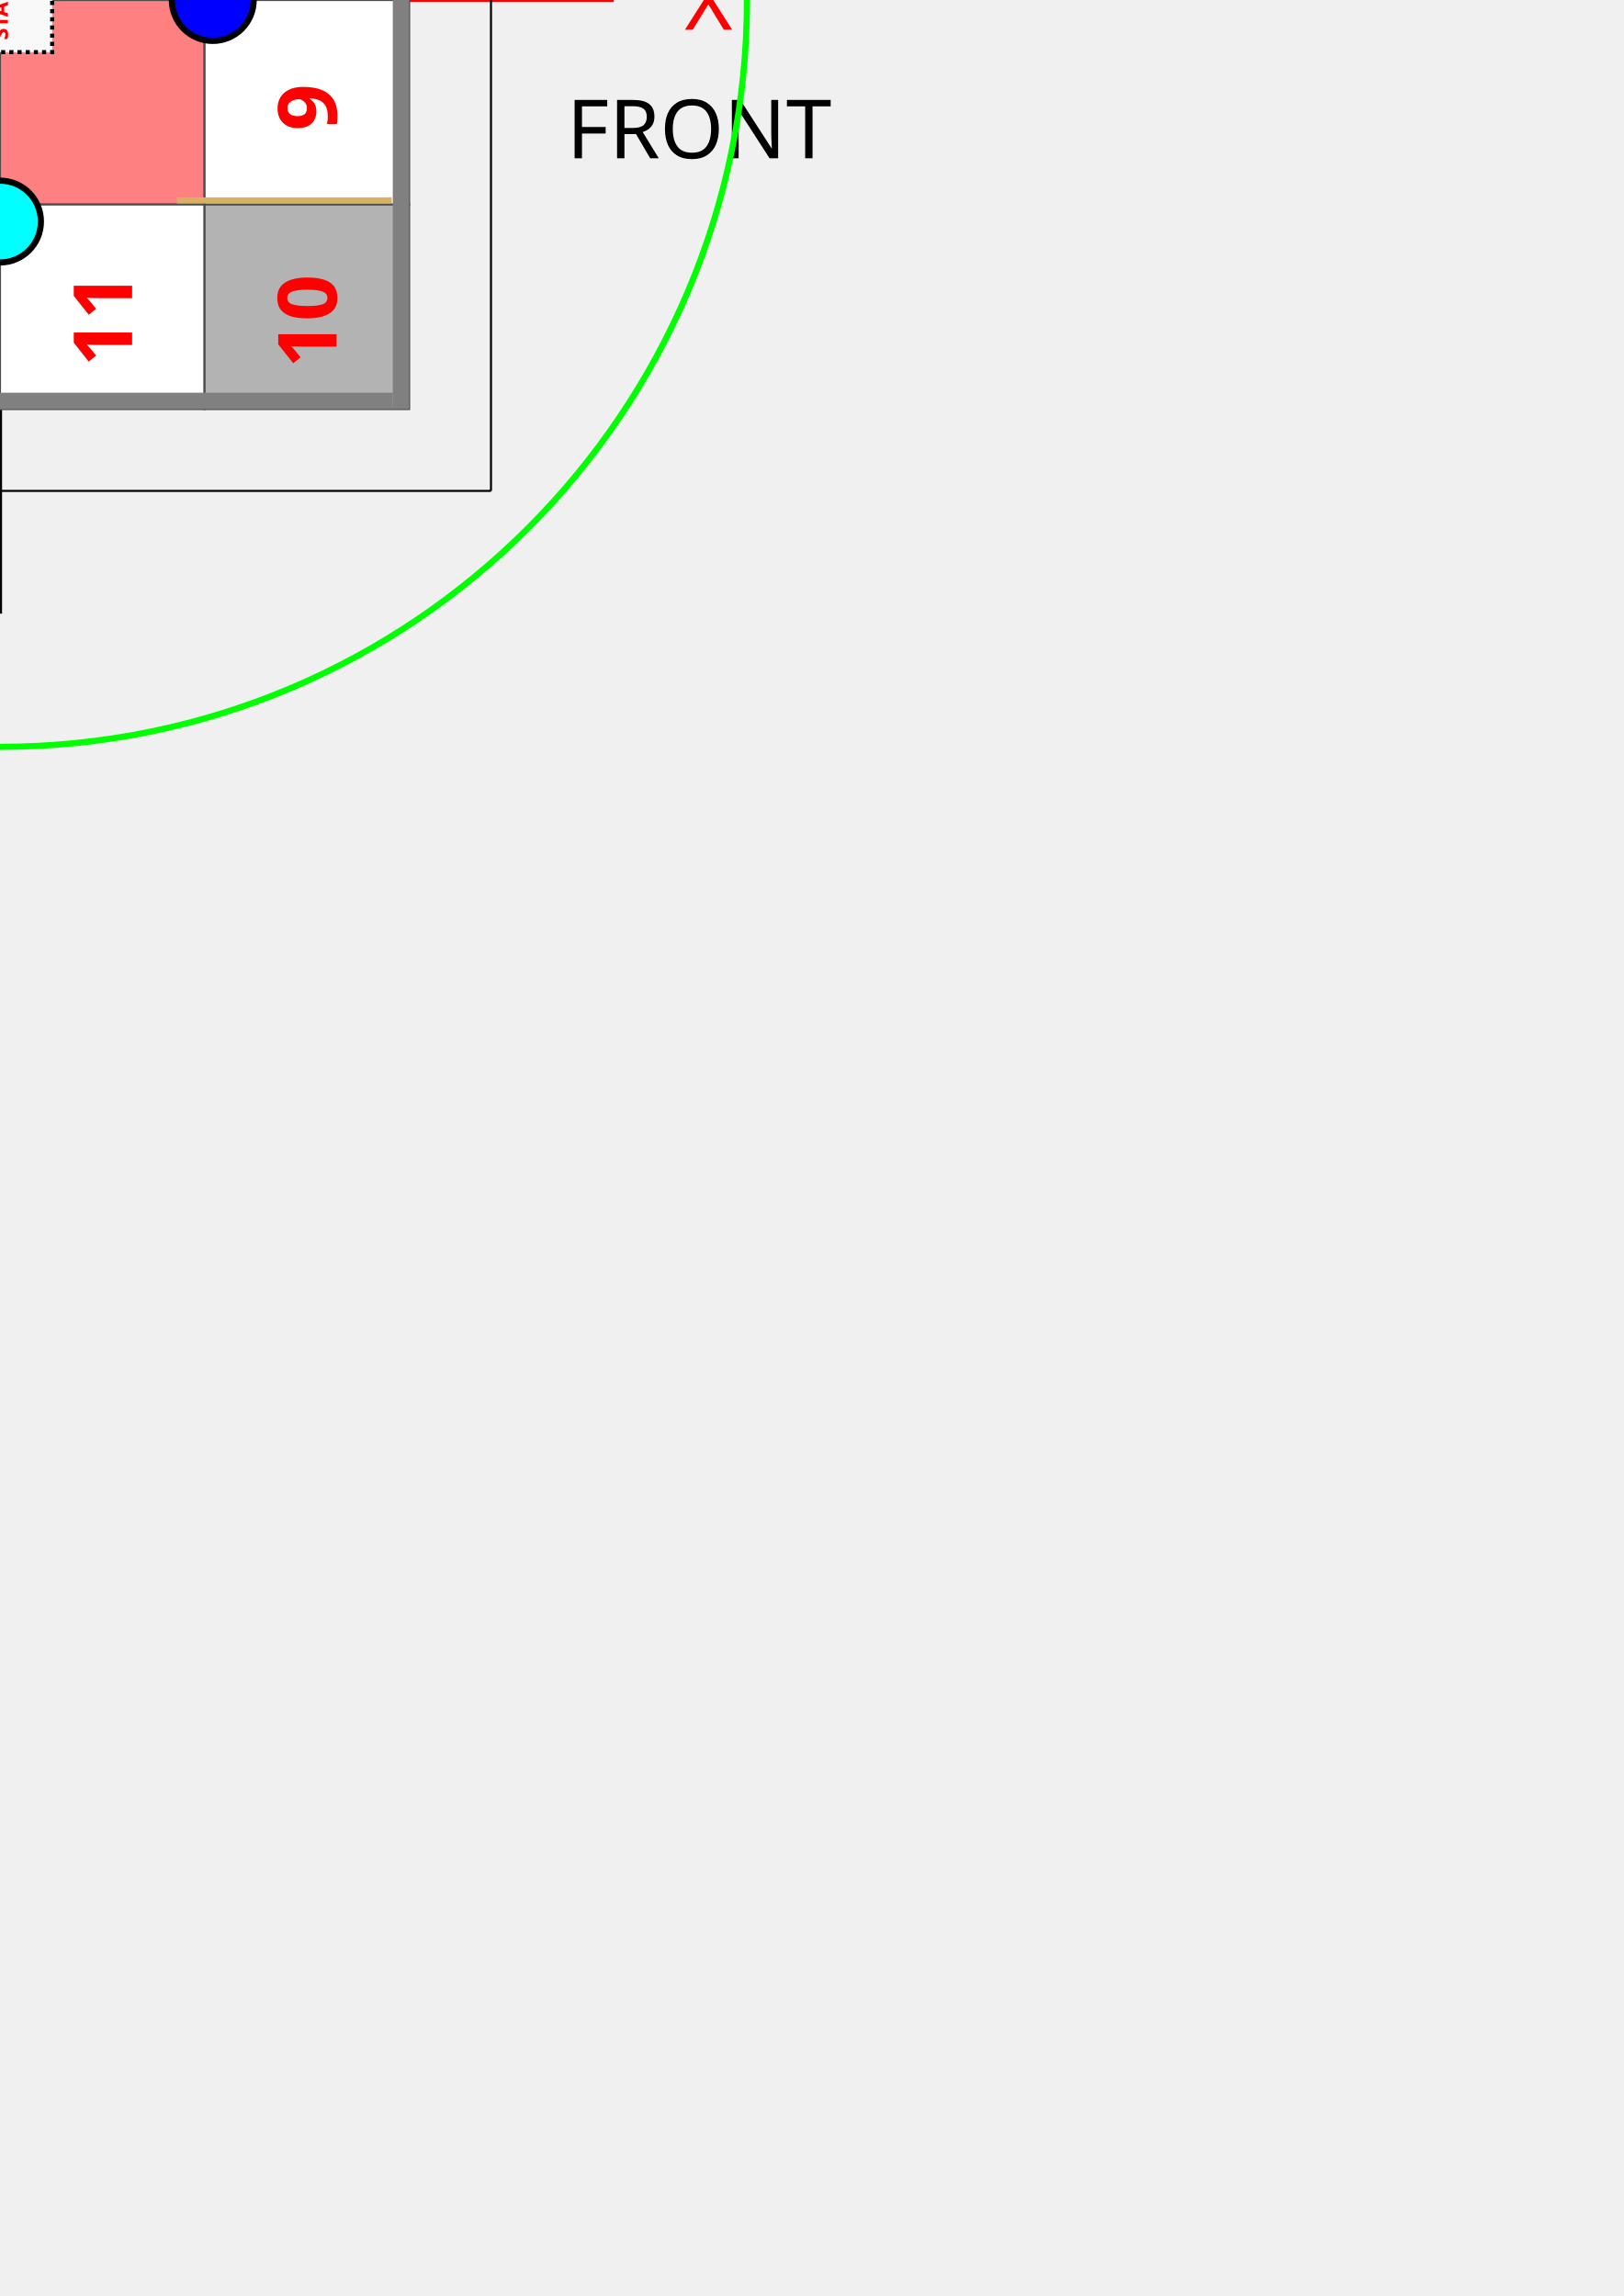
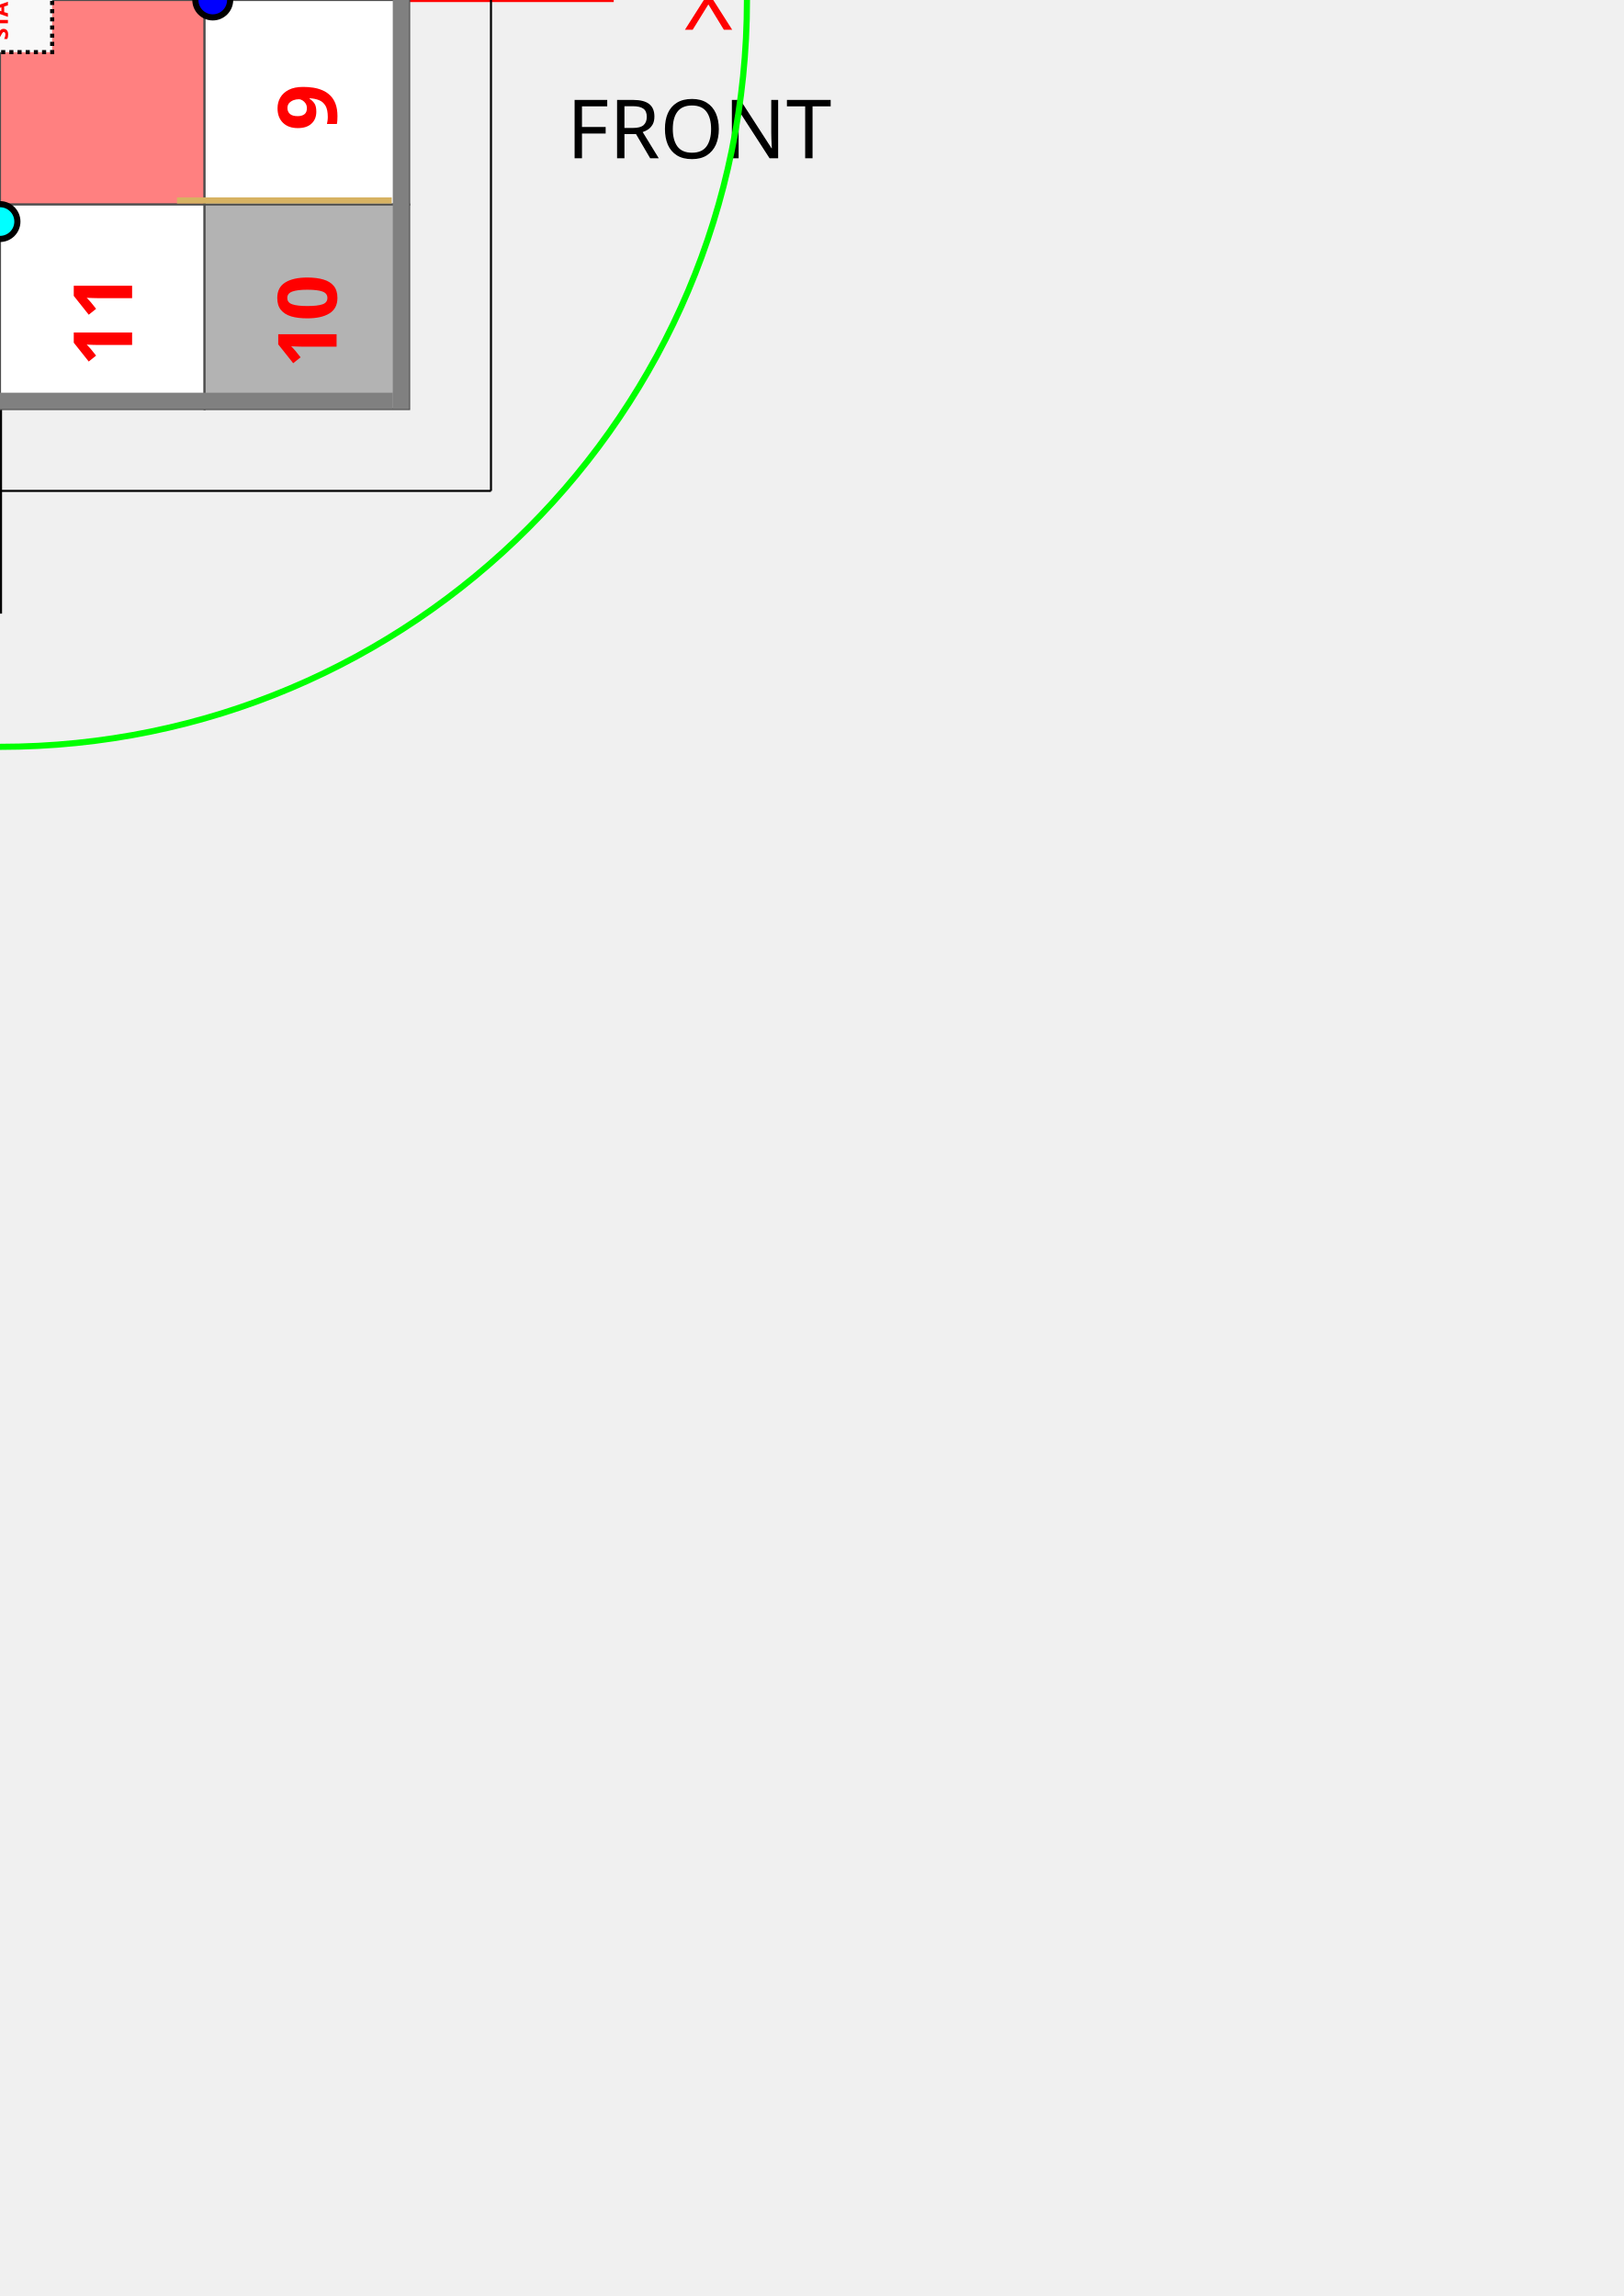
<svg xmlns="http://www.w3.org/2000/svg" width="210mm" height="297mm" viewBox="0 0 210 297" version="1.1" id="svg8">
  <defs id="defs2">
    <marker orient="auto" refY="0" refX="0" id="Arrow1Send" style="overflow:visible">
      <path id="path951" d="M 0,0 5,-5 -12.5,0 5,5 Z" style="fill:#0000ff;fill-opacity:1;fill-rule:evenodd;stroke:#0000ff;stroke-width:1pt;stroke-opacity:1" transform="matrix(-0.2,0,0,-0.2,-1.2,0)" />
    </marker>
    <marker orient="auto" refY="0" refX="0" id="Arrow1Mend" style="overflow:visible">
      <path id="path945" d="M 0,0 5,-5 -12.5,0 5,5 Z" style="fill:#000000;fill-opacity:1;fill-rule:evenodd;stroke:#000000;stroke-width:1pt;stroke-opacity:1" transform="matrix(-0.4,0,0,-0.4,-4,0)" />
    </marker>
    <marker orient="auto" refY="0" refX="0" id="Arrow1Send-7" style="overflow:visible">
      <path id="path951-8" d="M 0,0 5,-5 -12.5,0 5,5 Z" style="fill:#000000;fill-opacity:1;fill-rule:evenodd;stroke:#000000;stroke-width:1pt;stroke-opacity:1" transform="matrix(-0.2,0,0,-0.2,-1.2,0)" />
    </marker>
    <marker orient="auto" refY="0" refX="0" id="Arrow1Send-2" style="overflow:visible">
      <path id="path951-86" d="M 0,0 5,-5 -12.5,0 5,5 Z" style="fill:#0000ff;fill-opacity:1;fill-rule:evenodd;stroke:#0000ff;stroke-width:1pt;stroke-opacity:1" transform="matrix(-0.2,0,0,-0.2,-1.2,0)" />
    </marker>
    <marker orient="auto" refY="0" refX="0" id="Arrow1Send-2-3" style="overflow:visible">
      <path id="path951-86-8" d="M 0,0 5,-5 -12.5,0 5,5 Z" style="fill:#0000ff;fill-opacity:1;fill-rule:evenodd;stroke:#0000ff;stroke-width:1pt;stroke-opacity:1" transform="matrix(-0.2,0,0,-0.2,-1.2,0)" />
    </marker>
    <marker orient="auto" refY="0" refX="0" id="Arrow1Send-6" style="overflow:visible">
      <path id="path951-1" d="M 0,0 5,-5 -12.5,0 5,5 Z" style="fill:#0000ff;fill-opacity:1;fill-rule:evenodd;stroke:#0000ff;stroke-width:1pt;stroke-opacity:1" transform="matrix(-0.2,0,0,-0.2,-1.2,0)" />
    </marker>
    <marker orient="auto" refY="0" refX="0" id="Arrow1Send-1" style="overflow:visible">
      <path id="path951-7" d="M 0,0 5,-5 -12.5,0 5,5 Z" style="fill:#0000ff;fill-opacity:1;fill-rule:evenodd;stroke:#0000ff;stroke-width:1pt;stroke-opacity:1" transform="matrix(-0.2,0,0,-0.2,-1.2,0)" />
    </marker>
    <clipPath clipPathUnits="userSpaceOnUse" id="clipPath1798">
      <rect style="fill:none;fill-opacity:1;stroke:#0000ff;stroke-width:0.265;stroke-miterlimit:4;stroke-dasharray:none;stroke-dashoffset:0;stroke-opacity:1" id="rect1800" width="105.833" height="81.227" x="292.911" y="246.135" />
    </clipPath>
    <marker orient="auto" refY="0" refX="0" id="Arrow1Send-66" style="overflow:visible">
      <path id="path951-6" d="M 0,0 5,-5 -12.5,0 5,5 Z" style="fill:#000000;fill-opacity:1;fill-rule:evenodd;stroke:#000000;stroke-width:1pt;stroke-opacity:1" transform="matrix(-0.2,0,0,-0.2,-1.2,0)" />
    </marker>
    <marker orient="auto" refY="0" refX="0" id="Arrow1Send-6-8" style="overflow:visible">
      <path id="path951-1-5" d="M 0,0 5,-5 -12.5,0 5,5 Z" style="fill:#000000;fill-opacity:1;fill-rule:evenodd;stroke:#000000;stroke-width:1pt;stroke-opacity:1" transform="matrix(-0.2,0,0,-0.2,-1.2,0)" />
    </marker>
    <marker orient="auto" refY="0" refX="0" id="Arrow1Send-1-7" style="overflow:visible">
      <path id="path951-7-2" d="M 0,0 5,-5 -12.5,0 5,5 Z" style="fill:#000000;fill-opacity:1;fill-rule:evenodd;stroke:#000000;stroke-width:1pt;stroke-opacity:1" transform="matrix(-0.2,0,0,-0.2,-1.2,0)" />
    </marker>
  </defs>
  <g id="layer1" transform="translate(0,297)">
    <g id="g849">
      <text xml:space="preserve" style="font-style:normal;font-weight:normal;font-size:10.583px;line-height:1.25;font-family:sans-serif;fill:#ff0000;fill-opacity:1;stroke:none;stroke-width:0.265" x="88.541" y="-293.153" id="text3053">
        <tspan id="tspan3051" x="88.541" y="-293.153" style="fill:#ff0000;stroke-width:0.265">X</tspan>
      </text>
      <text xml:space="preserve" style="font-style:normal;font-weight:normal;font-size:10.583px;line-height:1.25;font-family:sans-serif;fill:#00ff00;fill-opacity:1;stroke:none;stroke-width:0.265" x="-3.256" y="-380.189" id="text3053-4">
        <tspan id="tspan3051-8" x="-3.256" y="-380.189" style="fill:#00ff00;stroke-width:0.265">Y</tspan>
      </text>
      <text xml:space="preserve" style="font-style:normal;font-weight:normal;font-size:10.583px;line-height:1.25;font-family:sans-serif;fill:#000000;fill-opacity:1;stroke:none;stroke-width:0.265" x="15.254" y="-373.493" id="text1795">
        <tspan id="tspan1793" x="15.254" y="-373.493" style="stroke-width:0.265">RIGHT</tspan>
      </text>
      <text xml:space="preserve" style="font-style:normal;font-weight:normal;font-size:10.583px;line-height:1.25;font-family:sans-serif;fill:#000000;fill-opacity:1;stroke:none;stroke-width:0.265" x="-40.684" y="-218.735" id="text1799">
        <tspan id="tspan1797" x="-40.684" y="-218.735" style="stroke-width:0.265">LEFT</tspan>
      </text>
      <text xml:space="preserve" style="font-style:normal;font-weight:normal;font-size:10.583px;line-height:1.25;font-family:sans-serif;fill:#000000;fill-opacity:1;stroke:none;stroke-width:0.265" x="73.287" y="-276.525" id="text1803">
        <tspan id="tspan1801" x="73.287" y="-276.525" style="stroke-width:0.265">FRONT</tspan>
      </text>
      <text xml:space="preserve" style="font-style:normal;font-weight:normal;font-size:10.583px;line-height:1.25;font-family:sans-serif;fill:#000000;fill-opacity:1;stroke:none;stroke-width:0.265" x="-99.444" y="-307.819" id="text1807">
        <tspan id="tspan1805" x="-99.444" y="-307.819" style="stroke-width:0.265">BACK</tspan>
      </text>
      <g id="g1100" transform="translate(-98.83055,-89.55675)">
        <path style="fill:none;stroke:#ff0000;stroke-width:0.529;stroke-linecap:butt;stroke-linejoin:miter;stroke-miterlimit:4;stroke-dasharray:none;stroke-opacity:1" d="M 98.831,-207.443 H 178.206" id="path2557" />
        <path style="fill:none;stroke:#00ff00;stroke-width:0.529;stroke-linecap:butt;stroke-linejoin:miter;stroke-miterlimit:4;stroke-dasharray:none;stroke-opacity:1" d="m 98.831,-207.443 v -79.375" id="path2557-5" />
        <path style="fill:none;stroke:#000000;stroke-width:0.529;stroke-linecap:butt;stroke-linejoin:miter;stroke-miterlimit:4;stroke-dasharray:none;stroke-opacity:1" d="M 19.456,-207.443 H 98.831" id="path2557-7" />
        <path style="fill:none;stroke:#000000;stroke-width:0.529;stroke-linecap:butt;stroke-linejoin:miter;stroke-miterlimit:4;stroke-dasharray:none;stroke-opacity:1" d="m 98.831,-128.068 v -79.375" id="path2557-5-6" />
      </g>
      <g id="g3063" transform="translate(92.70885,-116.914)" style="stroke:#000000">
        <circle style="fill:none;stroke:#000000;stroke-width:0.265" id="path3667-5" cx="-36.564" cy="-300.64" r="5.821" />
        <circle style="fill:none;stroke:#000000;stroke-width:0.265" id="path3667" cx="-36.564" cy="-300.64" r="3.797" />
      </g>
      <path style="fill:none;stroke:#000000;stroke-width:0.265px;stroke-linecap:butt;stroke-linejoin:miter;stroke-opacity:1" d="m 63.5,-360.5 2e-5,42.333 10e-6,42.333 3e-5,42.333" id="path2332-9-9" />
      <path style="fill:none;stroke:#000000;stroke-width:0.265px;stroke-linecap:butt;stroke-linejoin:miter;stroke-opacity:1" d="m -63.5,-233.5 42.333,-2e-5 42.333,-1e-5 42.333,-3e-5" id="path2332-6" />
      <circle style="fill:none;stroke:#00ff00;stroke-width:0.794" id="path1905" cx="-1.0517578e-05" cy="-297" r="96.606" />
-       <g id="g18">
-         <path style="fill:#b3b3b3;fill-opacity:1;stroke:#4d4d4d;stroke-width:0.265px;stroke-linecap:butt;stroke-linejoin:miter;stroke-opacity:1" d="m 21.167,-318.167 -1.2e-5,42.333 -42.333,2e-5 1.3e-5,-42.333 z" id="path2332-8-62" />
-         <rect style="fill:#000000;fill-opacity:0.196;stroke:#000000;stroke-width:0.605;stroke-miterlimit:4;stroke-dasharray:1.21, 0.605;stroke-dashoffset:0;stroke-opacity:1" id="rect1243" width="13.494" height="13.494" x="290.253" y="-6.747" transform="rotate(-90)" />
-         <rect style="fill:#b3b3b3;fill-opacity:1;fill-rule:evenodd;stroke:#4d4d4d;stroke-width:0.265;stroke-linecap:round;stroke-dasharray:none;stroke-opacity:1" id="rect1" width="26.458" height="26.458" x="-52.917" y="-349.917" />
-         <rect style="fill:#ffffff;fill-opacity:1;fill-rule:evenodd;stroke:#4d4d4d;stroke-width:0.265;stroke-linecap:round;stroke-dasharray:none;stroke-opacity:1" id="rect1-8" width="26.458" height="26.458" x="-26.458" y="-349.917" />
-         <rect style="fill:#b3b3b3;fill-opacity:1;fill-rule:evenodd;stroke:#4d4d4d;stroke-width:0.265;stroke-linecap:round;stroke-dasharray:none;stroke-opacity:1" id="rect1-8-4" width="26.458" height="26.458" x="-4.5117185e-06" y="-349.917" />
-         <rect style="fill:#ffffff;fill-opacity:1;fill-rule:evenodd;stroke:#4d4d4d;stroke-width:0.265;stroke-linecap:round;stroke-dasharray:none;stroke-opacity:1" id="rect1-8-4-9" width="26.458" height="26.458" x="26.458" y="-349.917" />
-         <rect style="fill:#ffffff;fill-opacity:1;fill-rule:evenodd;stroke:#4d4d4d;stroke-width:0.265;stroke-linecap:round;stroke-dasharray:none;stroke-opacity:1" id="rect2" width="26.458" height="26.458" x="-52.917" y="-323.458" />
-         <rect style="fill:#ff8080;fill-opacity:1;fill-rule:evenodd;stroke:#4d4d4d;stroke-width:0.265;stroke-linecap:round;stroke-dasharray:none;stroke-opacity:1" id="rect3" width="26.458" height="26.458" x="-26.458" y="-323.458" />
-         <rect style="fill:#ff8080;fill-opacity:1;fill-rule:evenodd;stroke:#4d4d4d;stroke-width:0.265;stroke-linecap:round;stroke-dasharray:none;stroke-opacity:1" id="rect4" width="26.458" height="26.458" x="-4.5117185e-06" y="-323.458" />
-         <rect style="fill:#b3b3b3;fill-opacity:1;fill-rule:evenodd;stroke:#4d4d4d;stroke-width:0.265;stroke-linecap:round;stroke-dasharray:none;stroke-opacity:1" id="rect5" width="26.458" height="26.458" x="26.458" y="-323.458" />
-         <rect style="fill:#b3b3b3;fill-opacity:1;fill-rule:evenodd;stroke:#4d4d4d;stroke-width:0.265;stroke-linecap:round;stroke-dasharray:none;stroke-opacity:1" id="rect6" width="26.458" height="26.458" x="-52.917" y="-297" />
-         <rect style="fill:#ff8080;fill-opacity:1;fill-rule:evenodd;stroke:#4d4d4d;stroke-width:0.265;stroke-linecap:round;stroke-dasharray:none;stroke-opacity:1" id="rect7" width="26.458" height="26.458" x="-26.458" y="-297" />
-         <rect style="fill:#ff8080;fill-opacity:1;fill-rule:evenodd;stroke:#4d4d4d;stroke-width:0.265;stroke-linecap:round;stroke-dasharray:none;stroke-opacity:1" id="rect8" width="26.458" height="26.458" x="-4.5117185e-06" y="-297" />
-         <rect style="fill:#ffffff;fill-opacity:1;fill-rule:evenodd;stroke:#4d4d4d;stroke-width:0.265;stroke-linecap:round;stroke-dasharray:none;stroke-opacity:1" id="rect9" width="26.458" height="26.458" x="26.458" y="-297" />
-         <rect style="fill:#ffffff;fill-opacity:1;fill-rule:evenodd;stroke:#4d4d4d;stroke-width:0.265;stroke-linecap:round;stroke-dasharray:none;stroke-opacity:1" id="rect10" width="26.458" height="26.458" x="-52.917" y="-270.542" />
-         <rect style="fill:#b3b3b3;fill-opacity:1;fill-rule:evenodd;stroke:#4d4d4d;stroke-width:0.265;stroke-linecap:round;stroke-dasharray:none;stroke-opacity:1" id="rect11" width="26.458" height="26.458" x="-26.458" y="-270.542" />
-         <rect style="fill:#ffffff;fill-opacity:1;fill-rule:evenodd;stroke:#4d4d4d;stroke-width:0.265;stroke-linecap:round;stroke-dasharray:none;stroke-opacity:1" id="rect12" width="26.458" height="26.458" x="-4.5117185e-06" y="-270.542" />
-         <rect style="fill:#b3b3b3;fill-opacity:1;fill-rule:evenodd;stroke:#4d4d4d;stroke-width:0.265;stroke-linecap:round;stroke-dasharray:none;stroke-opacity:1" id="rect13" width="26.458" height="26.458" x="26.458" y="-270.542" />
-         <rect style="fill:#f9f9f9;fill-opacity:1;stroke:#000000;stroke-width:0.529;stroke-miterlimit:4;stroke-dasharray:0.529, 0.529;stroke-dashoffset:0;stroke-opacity:1" id="rect1243-9" width="13.494" height="13.494" x="290.253" y="-6.747" transform="rotate(-90)" />
-         <text xml:space="preserve" style="font-style:normal;font-weight:normal;font-size:10.583px;line-height:1.25;font-family:sans-serif;fill:#000000;fill-opacity:1;stroke:none;stroke-width:0.265" x="253.37" y="-35.83" id="text2597" transform="rotate(-90)">
-           <tspan id="tspan2595" x="253.37" y="-35.83" style="font-weight:bold;fill:#ff0000;stroke-width:0.265">1</tspan>
-         </text>
-         <text xml:space="preserve" style="font-style:normal;font-weight:normal;font-size:10.583px;line-height:1.25;font-family:sans-serif;fill:#000000;fill-opacity:1;stroke:none;stroke-width:0.265" x="279.794" y="-35.765" id="text2597-9" transform="rotate(-90)">
-           <tspan id="tspan2595-5" x="279.794" y="-35.765" style="font-weight:bold;fill:#ff0000;stroke-width:0.265">2</tspan>
-         </text>
-         <text xml:space="preserve" style="font-style:normal;font-weight:normal;font-size:10.583px;line-height:1.25;font-family:sans-serif;fill:#000000;fill-opacity:1;stroke:none;stroke-width:0.265" x="306.47" y="-35.84" id="text2597-9-8" transform="rotate(-90)">
-           <tspan id="tspan2595-5-3" x="306.47" y="-35.84" style="font-weight:bold;fill:#ff0000;stroke-width:0.265">3</tspan>
-         </text>
-         <text xml:space="preserve" style="font-style:normal;font-weight:normal;font-size:10.583px;line-height:1.25;font-family:sans-serif;fill:#000000;fill-opacity:1;stroke:none;stroke-width:0.265" x="332.918" y="-35.851" id="text2597-9-8-8" transform="rotate(-90)">
-           <tspan id="tspan2595-5-3-3" x="332.918" y="-35.851" style="font-weight:bold;fill:#ff0000;stroke-width:0.265">4</tspan>
-         </text>
-         <text xml:space="preserve" style="font-style:normal;font-weight:normal;font-size:10.583px;line-height:1.25;font-family:sans-serif;fill:#000000;fill-opacity:1;stroke:none;stroke-width:0.265" x="332.848" y="17.069" id="text2597-9-8-8-2-9" transform="rotate(-90)">
-           <tspan id="tspan2595-5-3-3-8-7" x="332.848" y="17.069" style="font-weight:bold;fill:#ff0000;stroke-width:0.265">6</tspan>
-         </text>
-         <text xml:space="preserve" style="font-style:normal;font-weight:normal;font-size:10.583px;line-height:1.25;font-family:sans-serif;fill:#000000;fill-opacity:1;stroke:none;stroke-width:0.265" x="332.866" y="43.535" id="text2597-9-8-8-2-9-5" transform="rotate(-90)">
-           <tspan id="tspan2595-5-3-3-8-7-1" x="332.866" y="43.535" style="font-weight:bold;fill:#ff0000;stroke-width:0.265">7</tspan>
-         </text>
-         <text xml:space="preserve" style="font-style:normal;font-weight:normal;font-size:10.583px;line-height:1.25;font-family:sans-serif;fill:#000000;fill-opacity:1;stroke:none;stroke-width:0.265" x="306.467" y="43.535" id="text2597-9-8-8-2-9-5-7" transform="rotate(-90)">
-           <tspan id="tspan2595-5-3-3-8-7-1-8" x="306.467" y="43.535" style="font-weight:bold;fill:#ff0000;stroke-width:0.265">8</tspan>
-         </text>
-         <text xml:space="preserve" style="font-style:normal;font-weight:normal;font-size:10.583px;line-height:1.25;font-family:sans-serif;fill:#000000;fill-opacity:1;stroke:none;stroke-width:0.265" x="280.086" y="43.537" id="text2597-9-8-8-2-9-5-7-5" transform="rotate(-90)">
-           <tspan id="tspan2595-5-3-3-8-7-1-8-5" x="280.086" y="43.537" style="font-weight:bold;fill:#ff0000;stroke-width:0.265">9</tspan>
-         </text>
-         <text xml:space="preserve" style="font-style:normal;font-weight:normal;font-size:10.583px;line-height:1.25;font-family:sans-serif;fill:#000000;fill-opacity:1;stroke:none;stroke-width:0.265" x="249.391" y="43.532" id="text2597-9-8-8-2-9-5-7-5-1" transform="rotate(-90)">
-           <tspan id="tspan2595-5-3-3-8-7-1-8-5-4" x="249.391" y="43.532" style="font-weight:bold;fill:#ff0000;stroke-width:0.265">10</tspan>
-         </text>
-         <text xml:space="preserve" style="font-style:normal;font-weight:normal;font-size:10.583px;line-height:1.25;font-family:sans-serif;fill:#000000;fill-opacity:1;stroke:none;stroke-width:0.265" x="332.848" y="-9.462" id="text2597-9-8-8-2" transform="rotate(-90)">
-           <tspan id="tspan2595-5-3-3-8" x="332.848" y="-9.462" style="font-weight:bold;fill:#ff0000;stroke-width:0.265">5</tspan>
-         </text>
-         <text xml:space="preserve" style="font-style:normal;font-weight:normal;font-size:10.583px;line-height:1.25;font-family:sans-serif;fill:#000000;fill-opacity:1;stroke:none;stroke-width:0.265" x="249.608" y="17.087" id="text13" transform="rotate(-90)">
-           <tspan id="tspan13" x="249.608" y="17.087" style="font-weight:bold;fill:#ff0000;stroke-width:0.265">11</tspan>
-         </text>
-         <text xml:space="preserve" style="font-style:normal;font-weight:normal;font-size:10.583px;line-height:1.25;font-family:sans-serif;fill:#000000;fill-opacity:1;stroke:none;stroke-width:0.265" x="249.365" y="-9.307" id="text14" transform="rotate(-90)">
-           <tspan id="tspan14" x="249.365" y="-9.307" style="font-weight:bold;fill:#ff0000;stroke-width:0.265">12</tspan>
-         </text>
-         <text xml:space="preserve" style="font-style:normal;font-weight:normal;font-size:2.822px;line-height:1.25;font-family:sans-serif;fill:#000000;fill-opacity:1;stroke:none;stroke-width:0.265" x="291.828" y="1.026" id="text15" transform="rotate(-90)">
-           <tspan id="tspan15" x="291.828" y="1.026" style="font-weight:bold;font-size:2.822px;fill:#ff0000;stroke-width:0.265">START</tspan>
-         </text>
-         <g id="g16">
-           <rect y="-349.917" x="50.8" height="105.833" width="2.117" id="rect971-4-6-6-6-5-3-5" style="fill:#808080;fill-opacity:1;stroke:none;stroke-width:2.892;stroke-miterlimit:4;stroke-dasharray:none;stroke-dashoffset:0;stroke-opacity:1" />
-           <rect transform="rotate(-90)" y="-50.8" x="244.083" height="101.6" width="2.117" id="rect971-4-6-6-6-5-3" style="fill:#808080;fill-opacity:1;stroke:none;stroke-width:2.892;stroke-miterlimit:4;stroke-dasharray:none;stroke-dashoffset:0;stroke-opacity:1" />
-           <rect transform="rotate(-90)" y="-50.8" x="347.8" height="101.6" width="2.117" id="rect971-4-6-6-6" style="fill:#808080;fill-opacity:1;stroke:none;stroke-width:2.892;stroke-miterlimit:4;stroke-dasharray:none;stroke-dashoffset:0;stroke-opacity:1" />
-           <rect transform="scale(-1)" y="244.083" x="50.8" height="105.833" width="2.117" id="rect971-4-6-6-6-5" style="fill:#808080;fill-opacity:1;stroke:none;stroke-width:2.892;stroke-miterlimit:4;stroke-dasharray:none;stroke-dashoffset:0;stroke-opacity:1" />
-         </g>
-         <circle style="fill:#0000ff;fill-opacity:1;stroke:#000000;stroke-width:0.794;stroke-miterlimit:4;stroke-dasharray:none;stroke-dashoffset:0;stroke-opacity:1" id="path2815-3-3-7-6" cx="-27.517" cy="297" r="5.292" transform="scale(-1)" />
-         <circle style="fill:#ffff00;fill-opacity:1;stroke:#000000;stroke-width:0.794;stroke-miterlimit:4;stroke-dasharray:none;stroke-dashoffset:0;stroke-opacity:1" id="path2815-3-3-7" cx="-27.517" cy="-297" r="5.292" />
-         <rect transform="scale(-1,1)" y="-271.468" x="-50.668" height="0.794" width="27.781" id="rect832-6-1-0-0-4-8-8-9-4-4-3-8-9-6" style="fill:#d7b262;fill-opacity:1;stroke:none;stroke-width:0.01;stroke-miterlimit:4;stroke-dasharray:none;stroke-dashoffset:0;stroke-opacity:1" />
-         <circle style="fill:#00ffff;fill-opacity:1;stroke:#000000;stroke-width:0.794;stroke-miterlimit:4;stroke-dasharray:none;stroke-dashoffset:0;stroke-opacity:1" id="path2815-3-3-7-65" cx="268.34" cy="2.8498438e-05" r="5.292" transform="rotate(-90)" />
-         <circle style="fill:#ff00ff;fill-opacity:1;stroke:#000000;stroke-width:0.794;stroke-miterlimit:4;stroke-dasharray:none;stroke-dashoffset:0;stroke-opacity:1" id="path2815-3-3-7-65-7" cx="325.66" cy="2.8498438e-05" r="5.292" transform="rotate(-90)" />
-         <rect transform="matrix(0,1,1,0,0,0)" y="25.532" x="-347.668" height="0.794" width="27.781" id="rect16" style="fill:#d7b262;fill-opacity:1;stroke:none;stroke-width:0.01;stroke-miterlimit:4;stroke-dasharray:none;stroke-dashoffset:0;stroke-opacity:1" />
-         <rect transform="scale(1,-1)" y="322.532" x="-50.668" height="0.794" width="27.781" id="rect17" style="fill:#d7b262;fill-opacity:1;stroke:none;stroke-width:0.01;stroke-miterlimit:4;stroke-dasharray:none;stroke-dashoffset:0;stroke-opacity:1" />
-         <rect transform="matrix(0,-1,-1,0,0,0)" y="25.532" x="246.332" height="0.794" width="27.781" id="rect18" style="fill:#d7b262;fill-opacity:1;stroke:none;stroke-width:0.01;stroke-miterlimit:4;stroke-dasharray:none;stroke-dashoffset:0;stroke-opacity:1" />
+       <path style="fill:#b3b3b3;fill-opacity:1;stroke:#4d4d4d;stroke-width:0.265px;stroke-linecap:butt;stroke-linejoin:miter;stroke-opacity:1" d="m 21.167,-318.167 -1.2e-5,42.333 -42.333,2e-5 1.3e-5,-42.333 z" id="path2332-8-62" />
+       <rect style="fill:#000000;fill-opacity:0.196;stroke:#000000;stroke-width:0.605;stroke-miterlimit:4;stroke-dasharray:1.21, 0.605;stroke-dashoffset:0;stroke-opacity:1" id="rect1243" width="13.494" height="13.494" x="290.253" y="-6.747" transform="rotate(-90)" />
+       <rect style="fill:#b3b3b3;fill-opacity:1;fill-rule:evenodd;stroke:#4d4d4d;stroke-width:0.265;stroke-linecap:round;stroke-dasharray:none;stroke-opacity:1" id="rect1" width="26.458" height="26.458" x="-52.917" y="-349.917" />
+       <rect style="fill:#ffffff;fill-opacity:1;fill-rule:evenodd;stroke:#4d4d4d;stroke-width:0.265;stroke-linecap:round;stroke-dasharray:none;stroke-opacity:1" id="rect1-8" width="26.458" height="26.458" x="-26.458" y="-349.917" />
+       <rect style="fill:#b3b3b3;fill-opacity:1;fill-rule:evenodd;stroke:#4d4d4d;stroke-width:0.265;stroke-linecap:round;stroke-dasharray:none;stroke-opacity:1" id="rect1-8-4" width="26.458" height="26.458" x="-4.5117185e-06" y="-349.917" />
+       <rect style="fill:#ffffff;fill-opacity:1;fill-rule:evenodd;stroke:#4d4d4d;stroke-width:0.265;stroke-linecap:round;stroke-dasharray:none;stroke-opacity:1" id="rect1-8-4-9" width="26.458" height="26.458" x="26.458" y="-349.917" />
+       <rect style="fill:#ffffff;fill-opacity:1;fill-rule:evenodd;stroke:#4d4d4d;stroke-width:0.265;stroke-linecap:round;stroke-dasharray:none;stroke-opacity:1" id="rect2" width="26.458" height="26.458" x="-52.917" y="-323.458" />
+       <rect style="fill:#ff8080;fill-opacity:1;fill-rule:evenodd;stroke:#4d4d4d;stroke-width:0.265;stroke-linecap:round;stroke-dasharray:none;stroke-opacity:1" id="rect3" width="26.458" height="26.458" x="-26.458" y="-323.458" />
+       <rect style="fill:#ff8080;fill-opacity:1;fill-rule:evenodd;stroke:#4d4d4d;stroke-width:0.265;stroke-linecap:round;stroke-dasharray:none;stroke-opacity:1" id="rect4" width="26.458" height="26.458" x="-4.5117185e-06" y="-323.458" />
+       <rect style="fill:#b3b3b3;fill-opacity:1;fill-rule:evenodd;stroke:#4d4d4d;stroke-width:0.265;stroke-linecap:round;stroke-dasharray:none;stroke-opacity:1" id="rect5" width="26.458" height="26.458" x="26.458" y="-323.458" />
+       <rect style="fill:#b3b3b3;fill-opacity:1;fill-rule:evenodd;stroke:#4d4d4d;stroke-width:0.265;stroke-linecap:round;stroke-dasharray:none;stroke-opacity:1" id="rect6" width="26.458" height="26.458" x="-52.917" y="-297" />
+       <rect style="fill:#ff8080;fill-opacity:1;fill-rule:evenodd;stroke:#4d4d4d;stroke-width:0.265;stroke-linecap:round;stroke-dasharray:none;stroke-opacity:1" id="rect7" width="26.458" height="26.458" x="-26.458" y="-297" />
+       <rect style="fill:#ff8080;fill-opacity:1;fill-rule:evenodd;stroke:#4d4d4d;stroke-width:0.265;stroke-linecap:round;stroke-dasharray:none;stroke-opacity:1" id="rect8" width="26.458" height="26.458" x="-4.5117185e-06" y="-297" />
+       <rect style="fill:#ffffff;fill-opacity:1;fill-rule:evenodd;stroke:#4d4d4d;stroke-width:0.265;stroke-linecap:round;stroke-dasharray:none;stroke-opacity:1" id="rect9" width="26.458" height="26.458" x="26.458" y="-297" />
+       <rect style="fill:#ffffff;fill-opacity:1;fill-rule:evenodd;stroke:#4d4d4d;stroke-width:0.265;stroke-linecap:round;stroke-dasharray:none;stroke-opacity:1" id="rect10" width="26.458" height="26.458" x="-52.917" y="-270.542" />
+       <rect style="fill:#b3b3b3;fill-opacity:1;fill-rule:evenodd;stroke:#4d4d4d;stroke-width:0.265;stroke-linecap:round;stroke-dasharray:none;stroke-opacity:1" id="rect11" width="26.458" height="26.458" x="-26.458" y="-270.542" />
+       <rect style="fill:#ffffff;fill-opacity:1;fill-rule:evenodd;stroke:#4d4d4d;stroke-width:0.265;stroke-linecap:round;stroke-dasharray:none;stroke-opacity:1" id="rect12" width="26.458" height="26.458" x="-4.5117185e-06" y="-270.542" />
+       <rect style="fill:#b3b3b3;fill-opacity:1;fill-rule:evenodd;stroke:#4d4d4d;stroke-width:0.265;stroke-linecap:round;stroke-dasharray:none;stroke-opacity:1" id="rect13" width="26.458" height="26.458" x="26.458" y="-270.542" />
+       <rect style="fill:#f9f9f9;fill-opacity:1;stroke:#000000;stroke-width:0.529;stroke-miterlimit:4;stroke-dasharray:0.529, 0.529;stroke-dashoffset:0;stroke-opacity:1" id="rect1243-9" width="13.494" height="13.494" x="290.253" y="-6.747" transform="rotate(-90)" />
+       <text xml:space="preserve" style="font-style:normal;font-weight:normal;font-size:10.583px;line-height:1.25;font-family:sans-serif;fill:#000000;fill-opacity:1;stroke:none;stroke-width:0.265" x="253.37" y="-35.83" id="text2597" transform="rotate(-90)">
+         <tspan id="tspan2595" x="253.37" y="-35.83" style="font-weight:bold;fill:#ff0000;stroke-width:0.265">1</tspan>
+       </text>
+       <text xml:space="preserve" style="font-style:normal;font-weight:normal;font-size:10.583px;line-height:1.25;font-family:sans-serif;fill:#000000;fill-opacity:1;stroke:none;stroke-width:0.265" x="279.794" y="-35.765" id="text2597-9" transform="rotate(-90)">
+         <tspan id="tspan2595-5" x="279.794" y="-35.765" style="font-weight:bold;fill:#ff0000;stroke-width:0.265">2</tspan>
+       </text>
+       <text xml:space="preserve" style="font-style:normal;font-weight:normal;font-size:10.583px;line-height:1.25;font-family:sans-serif;fill:#000000;fill-opacity:1;stroke:none;stroke-width:0.265" x="306.47" y="-35.84" id="text2597-9-8" transform="rotate(-90)">
+         <tspan id="tspan2595-5-3" x="306.47" y="-35.84" style="font-weight:bold;fill:#ff0000;stroke-width:0.265">3</tspan>
+       </text>
+       <text xml:space="preserve" style="font-style:normal;font-weight:normal;font-size:10.583px;line-height:1.25;font-family:sans-serif;fill:#000000;fill-opacity:1;stroke:none;stroke-width:0.265" x="332.918" y="-35.851" id="text2597-9-8-8" transform="rotate(-90)">
+         <tspan id="tspan2595-5-3-3" x="332.918" y="-35.851" style="font-weight:bold;fill:#ff0000;stroke-width:0.265">4</tspan>
+       </text>
+       <text xml:space="preserve" style="font-style:normal;font-weight:normal;font-size:10.583px;line-height:1.25;font-family:sans-serif;fill:#000000;fill-opacity:1;stroke:none;stroke-width:0.265" x="332.848" y="17.069" id="text2597-9-8-8-2-9" transform="rotate(-90)">
+         <tspan id="tspan2595-5-3-3-8-7" x="332.848" y="17.069" style="font-weight:bold;fill:#ff0000;stroke-width:0.265">6</tspan>
+       </text>
+       <text xml:space="preserve" style="font-style:normal;font-weight:normal;font-size:10.583px;line-height:1.25;font-family:sans-serif;fill:#000000;fill-opacity:1;stroke:none;stroke-width:0.265" x="332.866" y="43.535" id="text2597-9-8-8-2-9-5" transform="rotate(-90)">
+         <tspan id="tspan2595-5-3-3-8-7-1" x="332.866" y="43.535" style="font-weight:bold;fill:#ff0000;stroke-width:0.265">7</tspan>
+       </text>
+       <text xml:space="preserve" style="font-style:normal;font-weight:normal;font-size:10.583px;line-height:1.25;font-family:sans-serif;fill:#000000;fill-opacity:1;stroke:none;stroke-width:0.265" x="306.467" y="43.535" id="text2597-9-8-8-2-9-5-7" transform="rotate(-90)">
+         <tspan id="tspan2595-5-3-3-8-7-1-8" x="306.467" y="43.535" style="font-weight:bold;fill:#ff0000;stroke-width:0.265">8</tspan>
+       </text>
+       <text xml:space="preserve" style="font-style:normal;font-weight:normal;font-size:10.583px;line-height:1.25;font-family:sans-serif;fill:#000000;fill-opacity:1;stroke:none;stroke-width:0.265" x="280.086" y="43.537" id="text2597-9-8-8-2-9-5-7-5" transform="rotate(-90)">
+         <tspan id="tspan2595-5-3-3-8-7-1-8-5" x="280.086" y="43.537" style="font-weight:bold;fill:#ff0000;stroke-width:0.265">9</tspan>
+       </text>
+       <text xml:space="preserve" style="font-style:normal;font-weight:normal;font-size:10.583px;line-height:1.25;font-family:sans-serif;fill:#000000;fill-opacity:1;stroke:none;stroke-width:0.265" x="249.391" y="43.532" id="text2597-9-8-8-2-9-5-7-5-1" transform="rotate(-90)">
+         <tspan id="tspan2595-5-3-3-8-7-1-8-5-4" x="249.391" y="43.532" style="font-weight:bold;fill:#ff0000;stroke-width:0.265">10</tspan>
+       </text>
+       <text xml:space="preserve" style="font-style:normal;font-weight:normal;font-size:10.583px;line-height:1.25;font-family:sans-serif;fill:#000000;fill-opacity:1;stroke:none;stroke-width:0.265" x="332.848" y="-9.462" id="text2597-9-8-8-2" transform="rotate(-90)">
+         <tspan id="tspan2595-5-3-3-8" x="332.848" y="-9.462" style="font-weight:bold;fill:#ff0000;stroke-width:0.265">5</tspan>
+       </text>
+       <text xml:space="preserve" style="font-style:normal;font-weight:normal;font-size:10.583px;line-height:1.25;font-family:sans-serif;fill:#000000;fill-opacity:1;stroke:none;stroke-width:0.265" x="249.608" y="17.087" id="text13" transform="rotate(-90)">
+         <tspan id="tspan13" x="249.608" y="17.087" style="font-weight:bold;fill:#ff0000;stroke-width:0.265">11</tspan>
+       </text>
+       <text xml:space="preserve" style="font-style:normal;font-weight:normal;font-size:10.583px;line-height:1.25;font-family:sans-serif;fill:#000000;fill-opacity:1;stroke:none;stroke-width:0.265" x="249.365" y="-9.307" id="text14" transform="rotate(-90)">
+         <tspan id="tspan14" x="249.365" y="-9.307" style="font-weight:bold;fill:#ff0000;stroke-width:0.265">12</tspan>
+       </text>
+       <text xml:space="preserve" style="font-style:normal;font-weight:normal;font-size:2.822px;line-height:1.25;font-family:sans-serif;fill:#000000;fill-opacity:1;stroke:none;stroke-width:0.265" x="291.828" y="1.026" id="text15" transform="rotate(-90)">
+         <tspan id="tspan15" x="291.828" y="1.026" style="font-weight:bold;font-size:2.822px;fill:#ff0000;stroke-width:0.265">START</tspan>
+       </text>
+       <g id="g16">
+         <rect y="-349.917" x="50.8" height="105.833" width="2.117" id="rect971-4-6-6-6-5-3-5" style="fill:#808080;fill-opacity:1;stroke:none;stroke-width:2.892;stroke-miterlimit:4;stroke-dasharray:none;stroke-dashoffset:0;stroke-opacity:1" />
+         <rect transform="rotate(-90)" y="-50.8" x="244.083" height="101.6" width="2.117" id="rect971-4-6-6-6-5-3" style="fill:#808080;fill-opacity:1;stroke:none;stroke-width:2.892;stroke-miterlimit:4;stroke-dasharray:none;stroke-dashoffset:0;stroke-opacity:1" />
+         <rect transform="rotate(-90)" y="-50.8" x="347.8" height="101.6" width="2.117" id="rect971-4-6-6-6" style="fill:#808080;fill-opacity:1;stroke:none;stroke-width:2.892;stroke-miterlimit:4;stroke-dasharray:none;stroke-dashoffset:0;stroke-opacity:1" />
+         <rect transform="scale(-1)" y="244.083" x="50.8" height="105.833" width="2.117" id="rect971-4-6-6-6-5" style="fill:#808080;fill-opacity:1;stroke:none;stroke-width:2.892;stroke-miterlimit:4;stroke-dasharray:none;stroke-dashoffset:0;stroke-opacity:1" />
      </g>
+       <circle style="fill:#0000ff;fill-opacity:1;stroke:#000000;stroke-width:0.794;stroke-miterlimit:4;stroke-dasharray:none;stroke-dashoffset:0;stroke-opacity:1" id="path2815-3-3-7-6" cx="-27.517" cy="297" transform="scale(-1)" r="2.249" />
+       <circle style="fill:#ffff00;fill-opacity:1;stroke:#000000;stroke-width:0.794;stroke-miterlimit:4;stroke-dasharray:none;stroke-dashoffset:0;stroke-opacity:1" id="path2815-3-3-7" cx="-27.517" cy="-297" r="2.249" />
+       <rect transform="scale(-1,1)" y="-271.468" x="-50.668" height="0.794" width="27.781" id="rect832-6-1-0-0-4-8-8-9-4-4-3-8-9-6" style="fill:#d7b262;fill-opacity:1;stroke:none;stroke-width:0.01;stroke-miterlimit:4;stroke-dasharray:none;stroke-dashoffset:0;stroke-opacity:1" />
+       <circle style="fill:#00ffff;fill-opacity:1;stroke:#000000;stroke-width:0.794;stroke-miterlimit:4;stroke-dasharray:none;stroke-dashoffset:0;stroke-opacity:1" id="path2815-3-3-7-65" cx="268.34" cy="2.8498438e-05" transform="rotate(-90)" r="2.249" />
+       <circle style="fill:#ff00ff;fill-opacity:1;stroke:#000000;stroke-width:0.794;stroke-miterlimit:4;stroke-dasharray:none;stroke-dashoffset:0;stroke-opacity:1" id="path2815-3-3-7-65-7" cx="325.66" cy="2.8498438e-05" transform="rotate(-90)" r="2.249" />
+       <rect transform="matrix(0,1,1,0,0,0)" y="25.532" x="-347.668" height="0.794" width="27.781" id="rect16" style="fill:#d7b262;fill-opacity:1;stroke:none;stroke-width:0.01;stroke-miterlimit:4;stroke-dasharray:none;stroke-dashoffset:0;stroke-opacity:1" />
+       <rect transform="scale(1,-1)" y="322.532" x="-50.668" height="0.794" width="27.781" id="rect17" style="fill:#d7b262;fill-opacity:1;stroke:none;stroke-width:0.01;stroke-miterlimit:4;stroke-dasharray:none;stroke-dashoffset:0;stroke-opacity:1" />
+       <rect transform="matrix(0,-1,-1,0,0,0)" y="25.532" x="246.332" height="0.794" width="27.781" id="rect18" style="fill:#d7b262;fill-opacity:1;stroke:none;stroke-width:0.01;stroke-miterlimit:4;stroke-dasharray:none;stroke-dashoffset:0;stroke-opacity:1" />
      <g id="g3165" transform="matrix(1.36612,0,0,1.36612,-171.7726,76.73543)">
        <path style="fill:none;stroke:#00ff00;stroke-width:0.265px;stroke-linecap:butt;stroke-linejoin:miter;stroke-opacity:1" d="m 65.773,-267.914 v 3.508" id="path3099" />
        <path style="fill:none;stroke:#ff0000;stroke-width:0.265px;stroke-linecap:butt;stroke-linejoin:miter;stroke-opacity:1" d="M 69.281,-264.406 H 65.773" id="path3099-2" />
        <path style="fill:none;stroke:#000000;stroke-width:0.265px;stroke-linecap:butt;stroke-linejoin:miter;stroke-opacity:1" d="m 65.773,-260.898 v -3.508" id="path3099-3" />
        <path style="fill:none;stroke:#000000;stroke-width:0.265px;stroke-linecap:butt;stroke-linejoin:miter;stroke-opacity:1" d="m 62.265,-264.406 h 3.508" id="path3099-2-7" />
      </g>
    </g>
  </g>
</svg>
